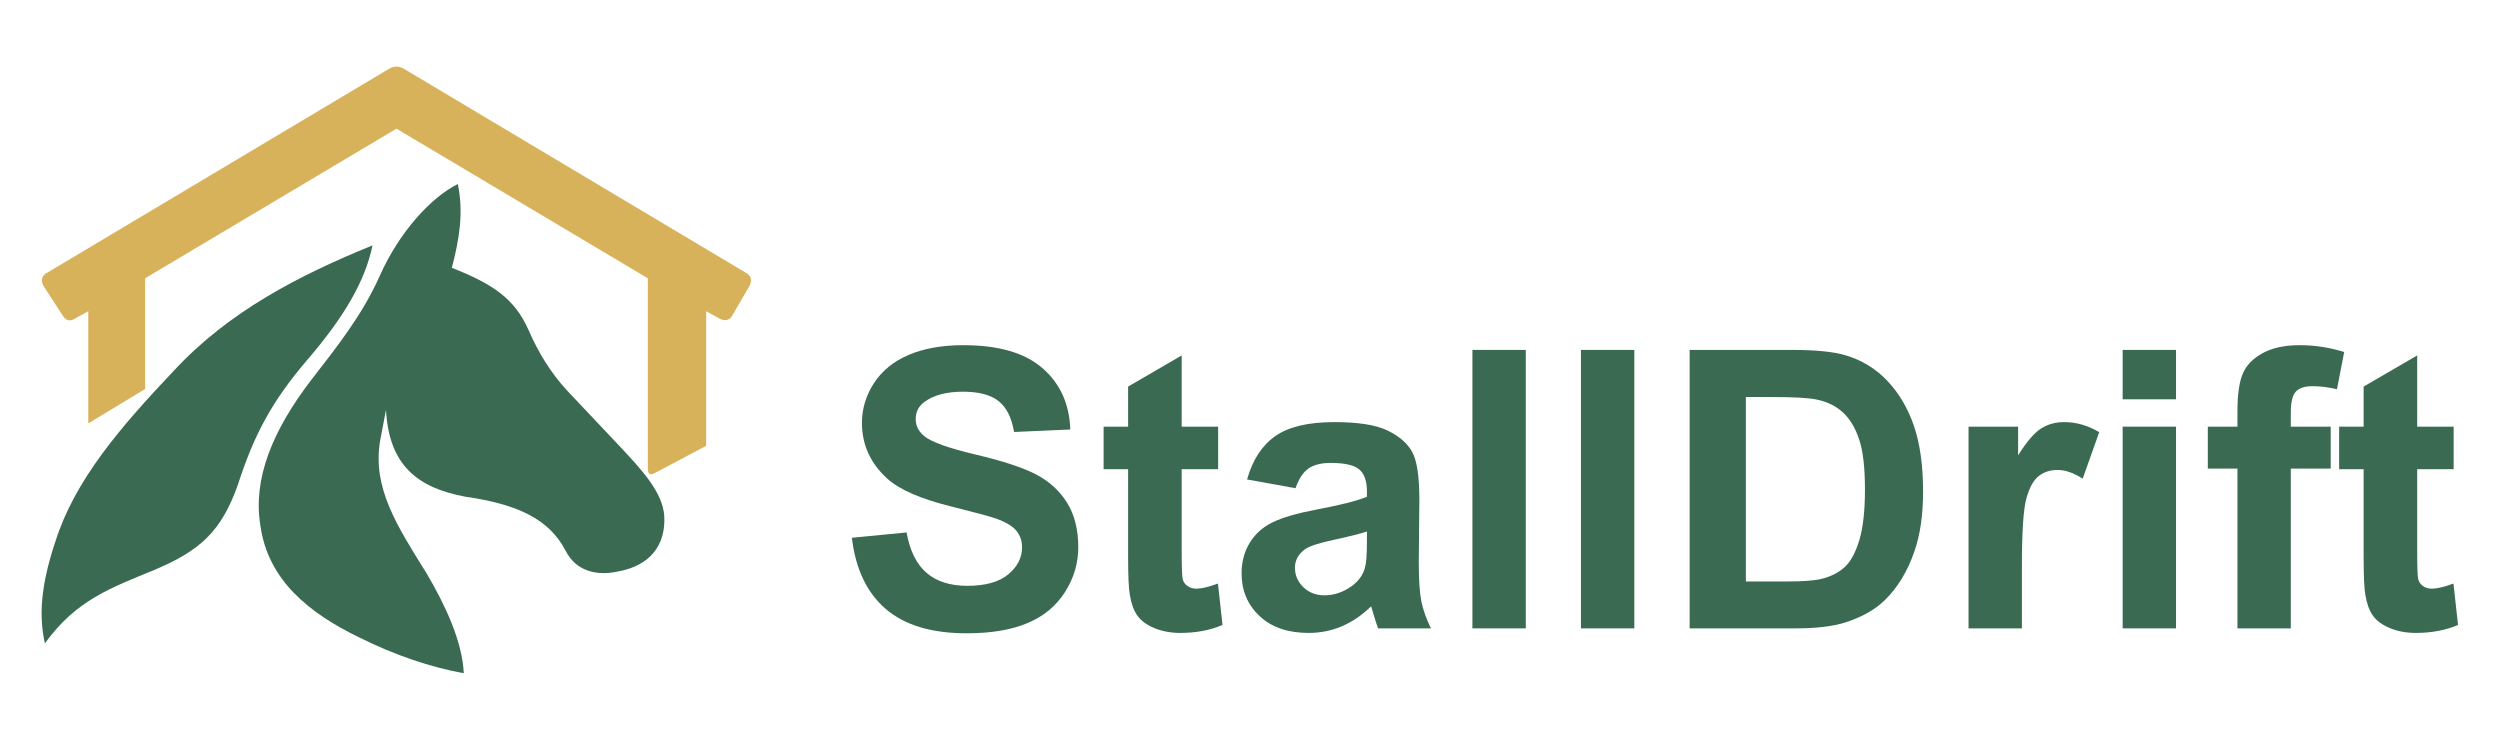
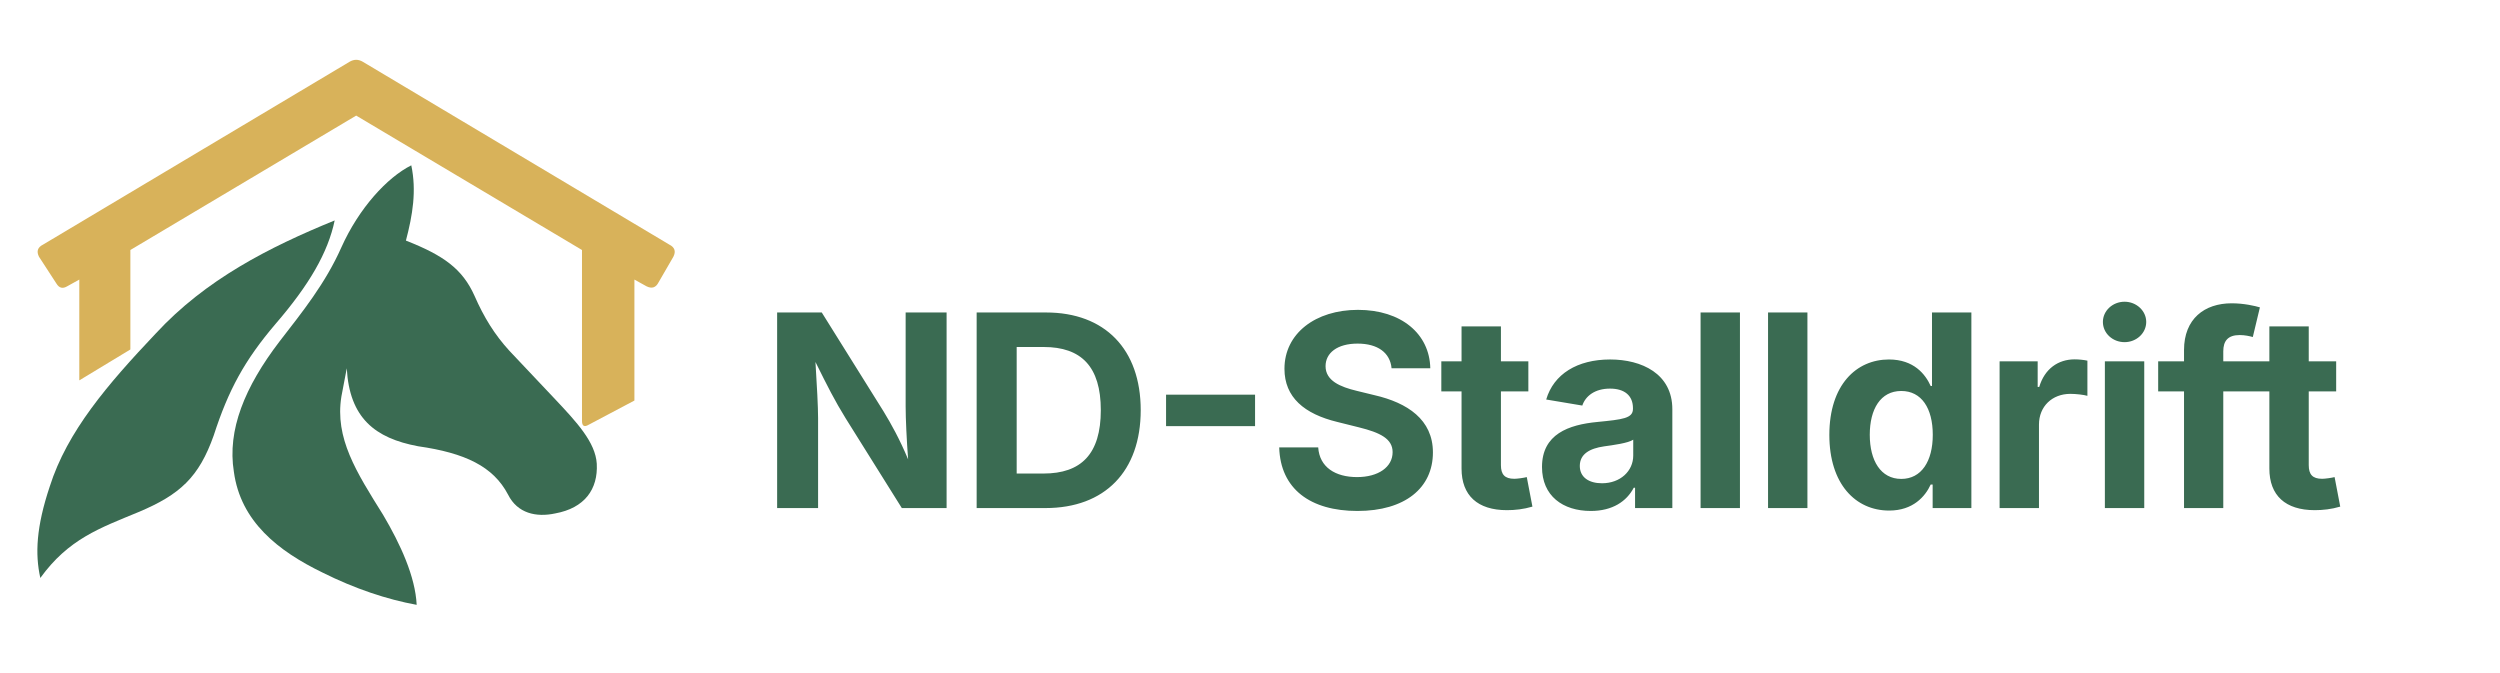
- <svg xmlns="http://www.w3.org/2000/svg" width="1671" height="500" viewBox="0 0 1671 500" role="img" aria-label="StallDrift">
+ <svg xmlns="http://www.w3.org/2000/svg" width="1860" height="500" viewBox="0 0 1860 500" role="img" aria-label="ND-Stalldrift">
  <g transform="translate(25 35)">
    <path fill="#d8b25a" d="M7 147 L235 11 Q240 8 245 11 L473 147 Q479 150 476 156 L465 175 Q462 181 456 178 L447 173 V263 L413 281 Q408 284 408 278 V151 L240 51 L72 151 V225 L34 248 V173 L25 178 Q20 181 17 176 L4 156 Q1 150 7 147 Z" />
    <g fill="#3a6b52">
      <path d="M224 129 C175 149 128 173 91 213 C55 251 25 286 12 327 C2 357 1 377 5 395 C26 366 49 358 78 346 C109 333 123 320 134 289 C145 255 157 233 180 206 C205 177 219 153 224 129 Z" />
      <path d="M281 88 C263 97 242 120 229 149 C217 176 200 197 183 219 C157 253 144 285 149 316 C154 353 182 375 215 391 C239 403 263 411 285 415 C284 394 273 370 260 348 C240 316 224 291 229 260 L233 239 C235 276 254 291 286 297 C321 302 342 312 353 333 C360 347 374 350 388 347 C410 343 420 329 419 310 C418 294 404 279 388 262 L354 226 C343 214 335 201 328 185 C319 165 305 155 277 144 C282 125 285 107 281 88 Z" />
    </g>
  </g>
-   <g fill="#3a6b52">
-     <path d="M569.395,359.443L605.957,355.889Q609.258,374.297 619.351,382.930Q629.443,391.562 646.582,391.562Q664.736,391.562 673.940,383.882Q683.145,376.201 683.145,365.918Q683.145,359.316 679.272,354.683Q675.400,350.049 665.752,346.621Q659.150,344.336 635.664,338.496Q605.449,331.006 593.262,320.088Q576.123,304.727 576.123,282.637Q576.123,268.418 584.185,256.040Q592.246,243.662 607.417,237.188Q622.588,230.713 644.043,230.713Q679.082,230.713 696.792,246.074Q714.502,261.436 715.391,287.080L677.812,288.730Q675.400,274.385 667.466,268.101Q659.531,261.816 643.662,261.816Q627.285,261.816 618.018,268.545Q612.051,272.861 612.051,280.098Q612.051,286.699 617.637,291.396Q624.746,297.363 652.168,303.838Q679.590,310.312 692.729,317.231Q705.869,324.150 713.296,336.147Q720.723,348.145 720.723,365.791Q720.723,381.787 711.836,395.752Q702.949,409.717 686.699,416.509Q670.449,423.301 646.201,423.301Q610.908,423.301 591.992,406.987Q573.076,390.674 569.395,359.443Z" />
-     <path d="M814.206,285.176L814.206,313.613L789.831,313.613L789.831,367.949Q789.831,384.453 790.529,387.183Q791.228,389.912 793.703,391.689Q796.179,393.467 799.734,393.467Q804.685,393.467 814.079,390.039L817.126,417.715Q804.685,423.047 788.943,423.047Q779.294,423.047 771.550,419.810Q763.806,416.572 760.188,411.431Q756.570,406.289 755.173,397.529Q754.030,391.309 754.030,372.393L754.030,313.613L737.654,313.613L737.654,285.176L754.030,285.176L754.030,258.389L789.831,237.568L789.831,285.176Z" />
-     <path d="M865.922,326.309L833.549,320.469Q839.008,300.918 852.338,291.523Q865.668,282.129 891.948,282.129Q915.815,282.129 927.495,287.778Q939.174,293.428 943.935,302.124Q948.696,310.820 948.696,334.053L948.315,375.693Q948.315,393.467 950.029,401.909Q951.743,410.352 956.440,420.000L921.147,420.000Q919.750,416.445 917.719,409.463Q916.830,406.289 916.450,405.273Q907.309,414.160 896.899,418.604Q886.489,423.047 874.682,423.047Q853.862,423.047 841.865,411.748Q829.868,400.449 829.868,383.184Q829.868,371.758 835.327,362.808Q840.786,353.857 850.624,349.097Q860.463,344.336 878.998,340.781Q904.008,336.084 913.657,332.021L913.657,328.467Q913.657,318.184 908.579,313.804Q903.500,309.424 889.409,309.424Q879.887,309.424 874.555,313.169Q869.223,316.914 865.922,326.309ZM913.657,355.254Q906.801,357.539 891.948,360.713Q877.094,363.887 872.524,366.934Q865.541,371.885 865.541,379.502Q865.541,386.992 871.127,392.451Q876.713,397.910 885.346,397.910Q894.995,397.910 903.754,391.562Q910.229,386.738 912.260,379.756Q913.657,375.186 913.657,362.363Z" />
-     <path d="M984.162,420.000L984.162,233.887L1019.836,233.887L1019.836,420.000Z" />
-     <path d="M1056.698,420.000L1056.698,233.887L1092.372,233.887L1092.372,420.000Z" />
-     <path d="M1129.361,233.887L1198.043,233.887Q1221.275,233.887 1233.463,237.441Q1249.840,242.266 1261.520,254.580Q1273.199,266.895 1279.293,284.731Q1285.387,302.568 1285.387,328.721Q1285.387,351.699 1279.674,368.330Q1272.691,388.643 1259.742,401.211Q1249.967,410.732 1233.336,416.064Q1220.895,420.000 1200.074,420.000L1129.361,420.000ZM1166.939,265.371L1166.939,388.643L1194.996,388.643Q1210.738,388.643 1217.721,386.865Q1226.861,384.580 1232.892,379.121Q1238.922,373.662 1242.730,361.157Q1246.539,348.652 1246.539,327.070Q1246.539,305.488 1242.730,293.936Q1238.922,282.383 1232.066,275.908Q1225.211,269.434 1214.674,267.148Q1206.803,265.371 1183.824,265.371Z" />
-     <path d="M1351.448,420.000L1315.775,420.000L1315.775,285.176L1348.909,285.176L1348.909,304.346Q1357.415,290.762 1364.207,286.445Q1370.999,282.129 1379.632,282.129Q1391.820,282.129 1403.118,288.857L1392.073,319.961Q1383.060,314.121 1375.316,314.121Q1367.825,314.121 1362.620,318.247Q1357.415,322.373 1354.432,333.164Q1351.448,343.955 1351.448,378.359Z" />
-     <path d="M1418.780,266.895L1418.780,233.887L1454.454,233.887L1454.454,266.895ZM1418.780,420.000L1418.780,285.176L1454.454,285.176L1454.454,420.000Z" />
-     <path d="M1475.701,285.176L1495.505,285.176L1495.505,275.020Q1495.505,258.008 1499.124,249.629Q1502.742,241.250 1512.454,235.981Q1522.166,230.713 1537.019,230.713Q1552.254,230.713 1566.853,235.283L1562.029,260.166Q1553.523,258.135 1545.652,258.135Q1537.908,258.135 1534.544,261.753Q1531.179,265.371 1531.179,275.654L1531.179,285.176L1557.839,285.176L1557.839,313.232L1531.179,313.232L1531.179,420.000L1495.505,420.000L1495.505,313.232L1475.701,313.232Z" />
-     <path d="M1640.024,285.176L1640.024,313.613L1615.649,313.613L1615.649,367.949Q1615.649,384.453 1616.347,387.183Q1617.046,389.912 1619.521,391.689Q1621.997,393.467 1625.552,393.467Q1630.503,393.467 1639.897,390.039L1642.944,417.715Q1630.503,423.047 1614.761,423.047Q1605.112,423.047 1597.368,419.810Q1589.624,416.572 1586.006,411.431Q1582.387,406.289 1580.991,397.529Q1579.848,391.309 1579.848,372.393L1579.848,313.613L1563.471,313.613L1563.471,285.176L1579.848,285.176L1579.848,258.389L1615.649,237.568L1615.649,285.176Z" />
-   </g>
+   <text x="565" y="378" font-family="Inter, 'Segoe UI', ui-sans-serif, system-ui, -apple-system, sans-serif" font-weight="700" font-size="200" letter-spacing="-4" fill="#3a6b52">ND-Stalldrift</text>
</svg>
